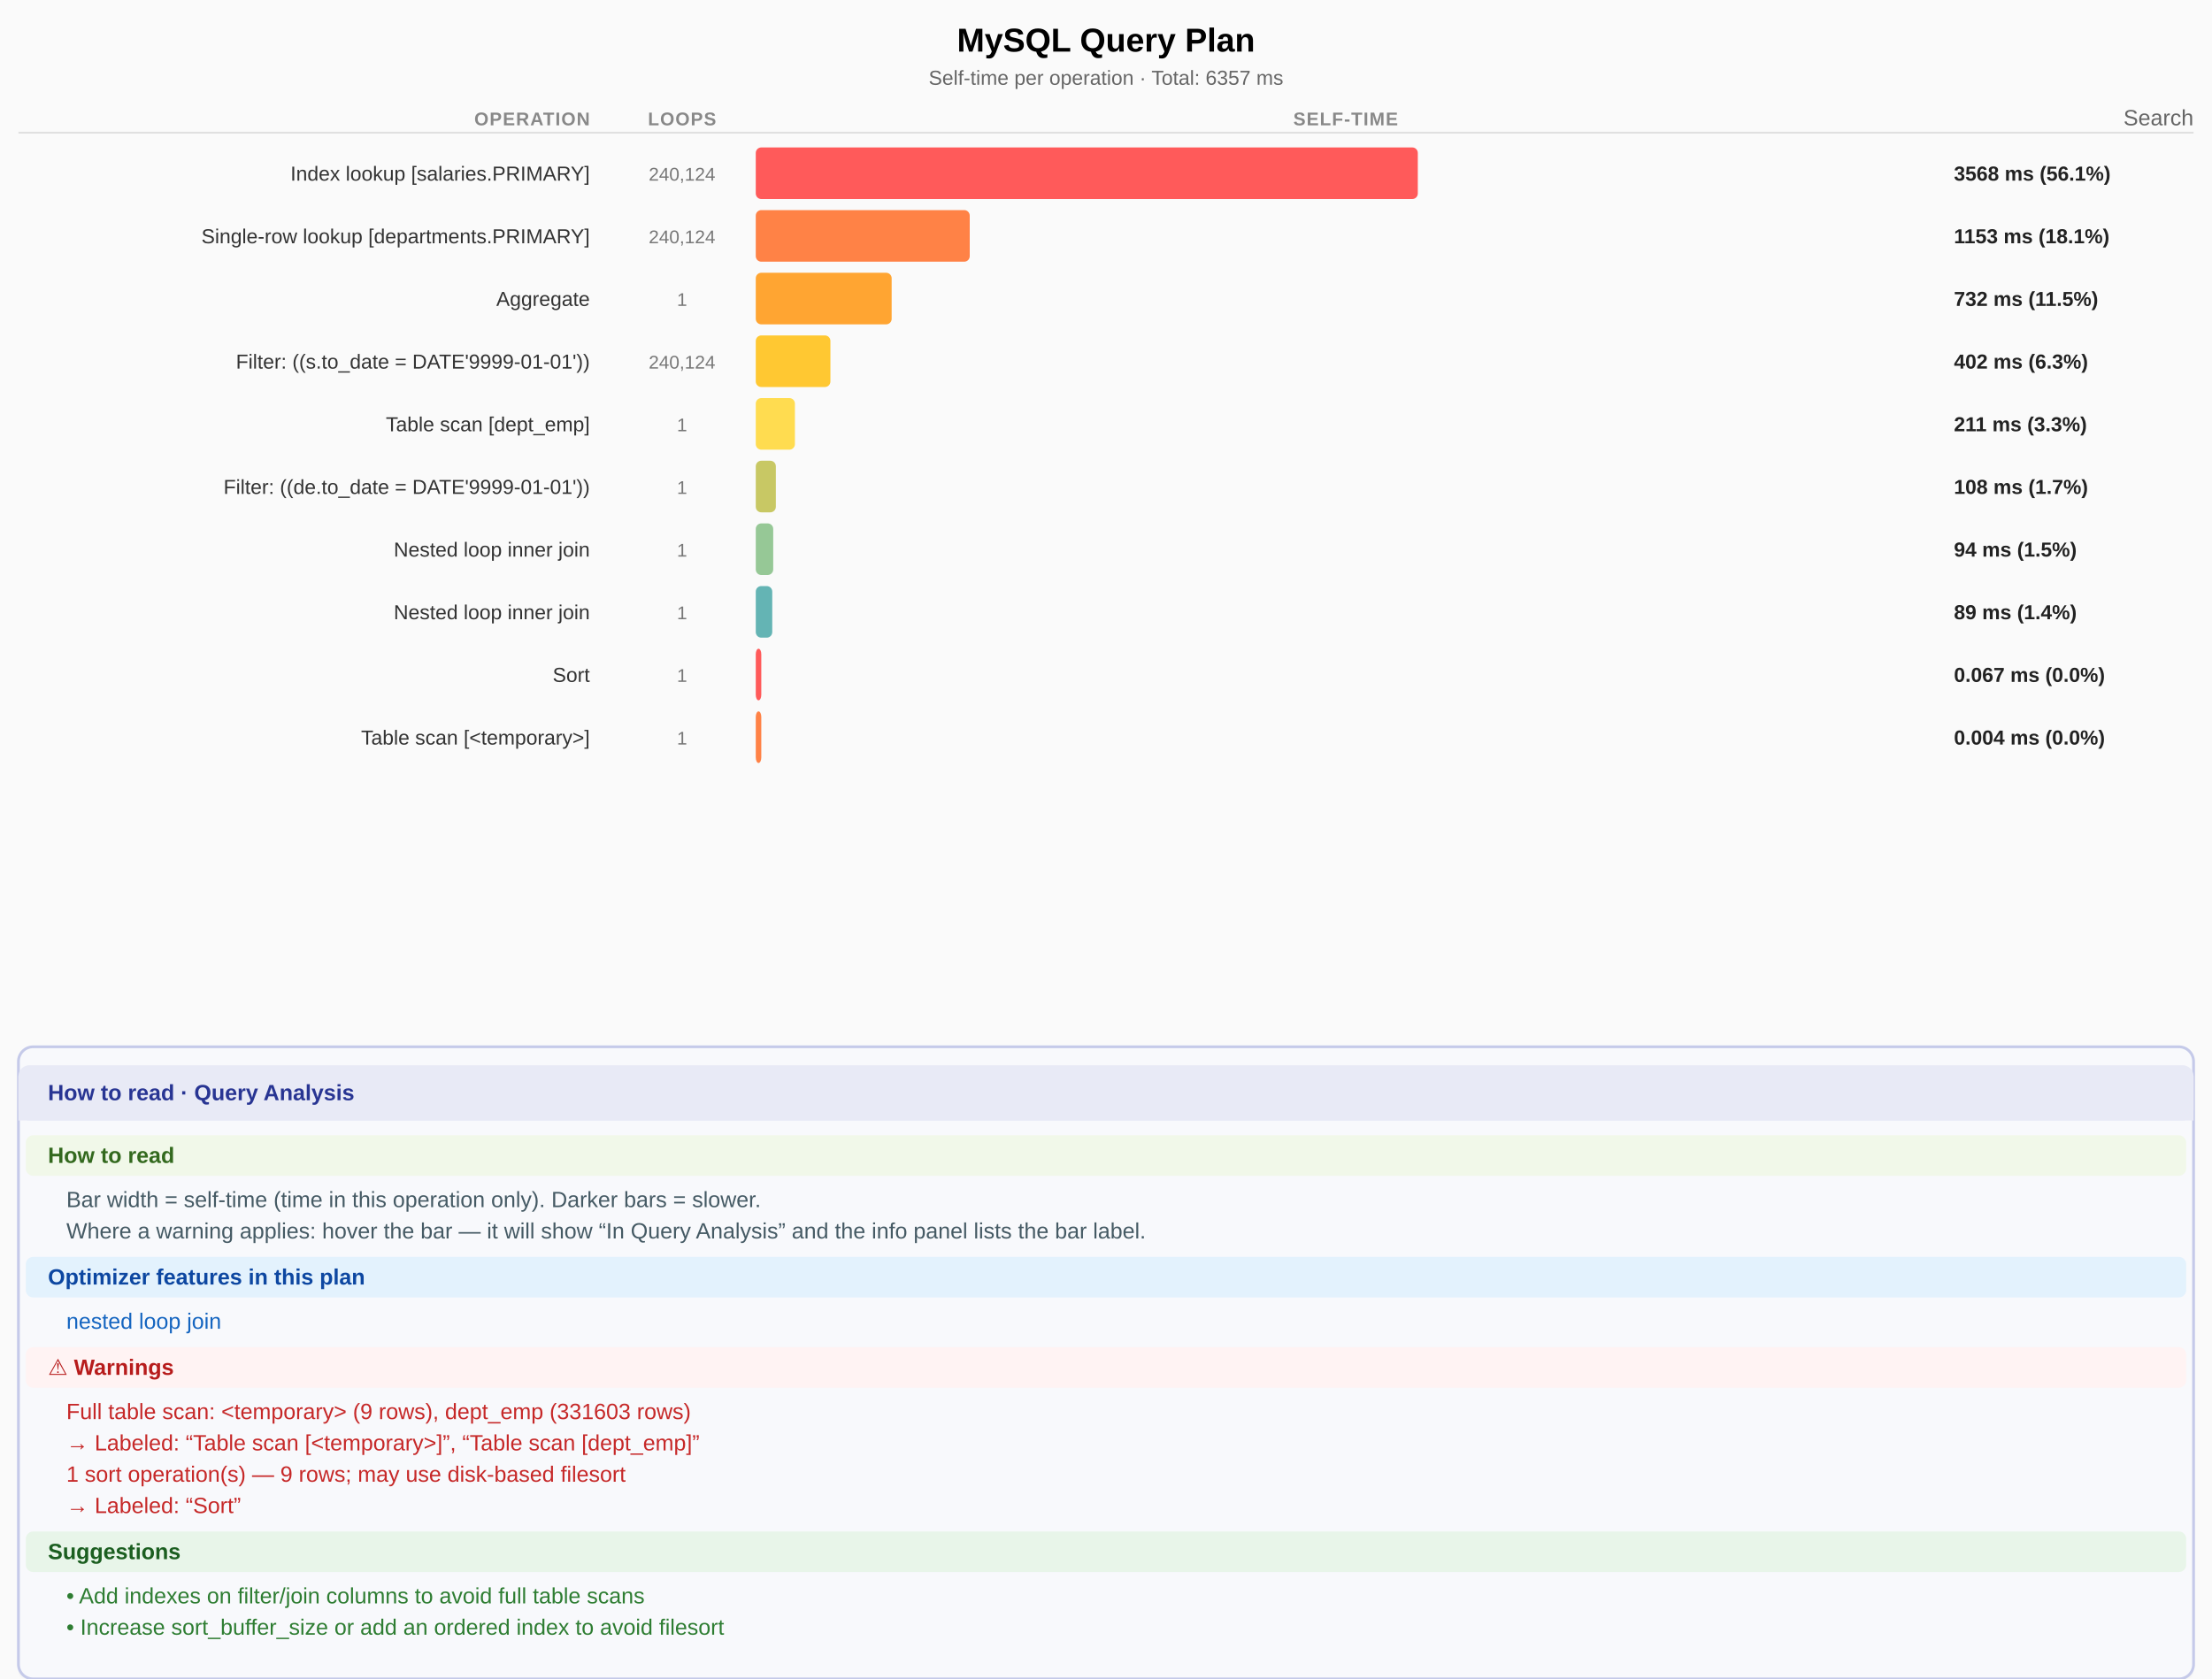
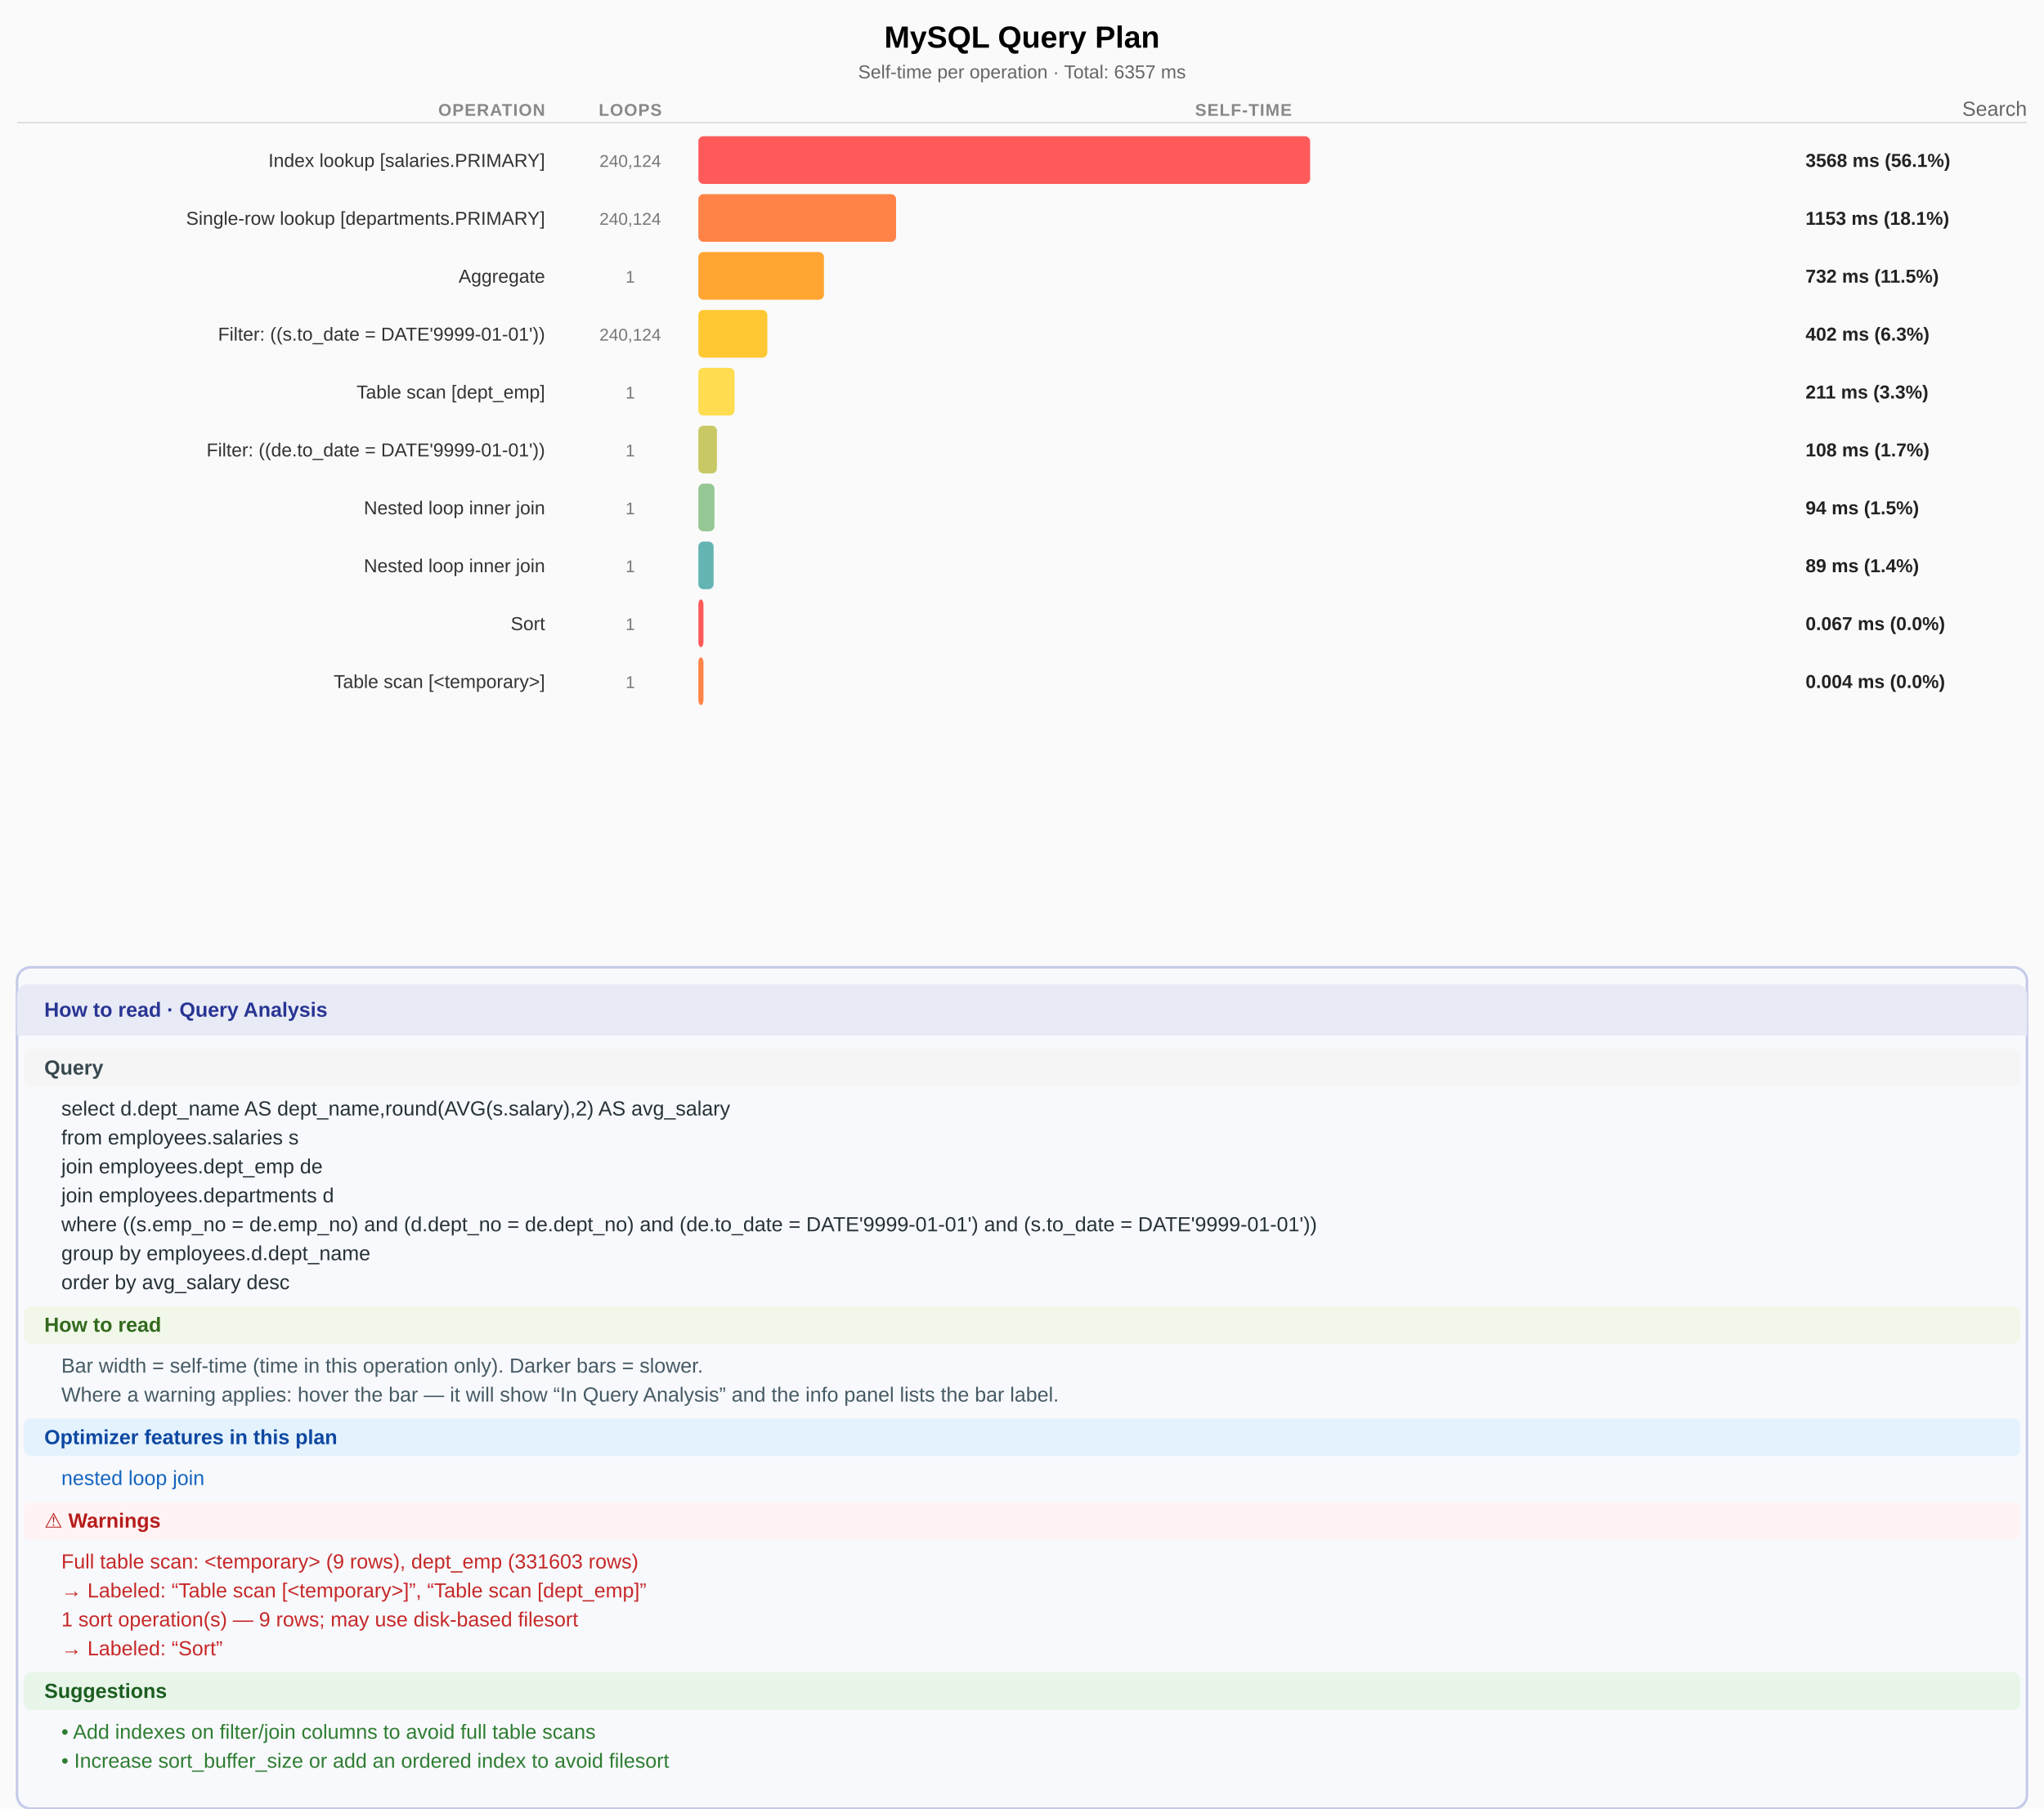
- <svg xmlns="http://www.w3.org/2000/svg" version="1.1" width="1200" height="911">
+ <svg xmlns="http://www.w3.org/2000/svg" version="1.1" width="1200" height="1062">
  <style>
  text { font-family: Arial, sans-serif; font-size: 12px; }
  .title { font-size: 18px; font-weight: bold; }
  .subtitle { font-size: 11px; fill: #666; }
  .col-header { font-size: 10px; fill: #888; font-weight: bold; letter-spacing: 0.5px; }
  .label { font-size: 11px; fill: #333; }
  .loops { font-size: 10px; fill: #777; }
  .value { font-size: 11px; font-weight: bold; fill: #222; }
  .bar { transition: opacity 0.12s; }
  .bar:hover { opacity: 0.82; cursor: pointer; stroke: #444; stroke-width: 2; }
  .bar.in-query-analysis:hover { stroke: #c62828; stroke-width: 2.5; }
  .bar.pinned { stroke: #1565c0; stroke-width: 2.5; }
  .details-line { font-size: 12px; fill: #222; user-select: text; -webkit-user-select: text; }
  .details-line.dim { fill: #999; }
  #search { font-size: 12px; fill: #666; cursor: pointer; }
  #search:hover { fill: #111; }
</style>
  <rect width="100%" height="100%" fill="#fafafa" />
  <text x="600.0" y="28" text-anchor="middle" class="title">MySQL Query Plan</text>
  <text x="600.0" y="46" text-anchor="middle" class="subtitle">Self-time per operation  ·  Total: 6357 ms</text>
  <text x="320" y="68" text-anchor="end" class="col-header">OPERATION</text>
  <text x="370.0" y="68" text-anchor="middle" class="col-header">LOOPS</text>
  <text x="730.0" y="68" text-anchor="middle" class="col-header">SELF-TIME</text>
  <text id="search" x="1190" y="68" text-anchor="end">Search</text>
  <line x1="10" y1="72" x2="1190" y2="72" stroke="#e0e0e0" stroke-width="1" />
-   <line x1="10" y1="777" x2="1190" y2="777" stroke="#e0e0e0" stroke-width="1" />
-   <rect x="10" y="781" width="1180" height="130" fill="#f5f5f5" rx="4" />
-   <text id="details-l0" x="20" y="789" text-anchor="start" class="details-line">Hover a bar for details; click to pin  ·  Ctrl+F to search</text>
-   <text id="details-l1" x="20" y="803" text-anchor="start" class="details-line" />
-   <text id="details-l2" x="20" y="817" text-anchor="start" class="details-line" />
-   <text id="details-l3" x="20" y="831" text-anchor="start" class="details-line" />
-   <text id="details-l4" x="20" y="845" text-anchor="start" class="details-line" />
-   <text id="details-l5" x="20" y="859" text-anchor="start" class="details-line" />
-   <text id="details-l6" x="20" y="873" text-anchor="start" class="details-line" />
-   <text id="details-l7" x="20" y="887" text-anchor="start" class="details-line" />
+   <line x1="10" y1="928" x2="1190" y2="928" stroke="#e0e0e0" stroke-width="1" />
+   <rect x="10" y="932" width="1180" height="130" fill="#f5f5f5" rx="4" />
+   <text id="details-l0" x="20" y="940" text-anchor="start" class="details-line">Hover a bar for details; click to pin  ·  Ctrl+F to search</text>
+   <text id="details-l1" x="20" y="954" text-anchor="start" class="details-line" />
+   <text id="details-l2" x="20" y="968" text-anchor="start" class="details-line" />
+   <text id="details-l3" x="20" y="982" text-anchor="start" class="details-line" />
+   <text id="details-l4" x="20" y="996" text-anchor="start" class="details-line" />
+   <text id="details-l5" x="20" y="1010" text-anchor="start" class="details-line" />
+   <text id="details-l6" x="20" y="1024" text-anchor="start" class="details-line" />
+   <text id="details-l7" x="20" y="1038" text-anchor="start" class="details-line" />
  <text x="320" y="98.0" text-anchor="end" class="label">Index lookup [salaries.PRIMARY]</text>
  <text x="370.0" y="98.0" text-anchor="middle" class="loops">240,124</text>
  <rect class="bar" x="410" y="80" width="359.154" height="28" fill="rgb(255,90,90)" rx="3" ry="3" data-info="Index lookup on s using PRIMARY (emp_no=de.emp_no)  ·  Self: 3568 ms (56.1%)  ·  Rows: 11  ·  Loops: 240,124  ·  Table: salaries  ·  Index: PRIMARY  ·  Access: index  ·  Est.rows: 1  ⚠ Optimizer underestimate (10.5×)" data-label="Index lookup [salaries.PRIMARY]" />
  <text x="1060" y="98.0" class="value">3568 ms (56.1%)</text>
  <text x="320" y="132.0" text-anchor="end" class="label">Single-row lookup [departments.PRIMARY]</text>
  <text x="370.0" y="132.0" text-anchor="middle" class="loops">240,124</text>
  <rect class="bar" x="410" y="114" width="116.078" height="28" fill="rgb(255,130,70)" rx="3" ry="3" data-info="Single-row index lookup on d using PRIMARY (dept_no=de.dept_no)  ·  Self: 1153 ms (18.1%)  ·  Rows: 1  ·  Loops: 240,124  ·  Table: departments  ·  Index: PRIMARY  ·  Access: index  ·  Est.rows: 1" data-label="Single-row lookup [departments.PRIMARY]" />
  <text x="1060" y="132.0" class="value">1153 ms (18.1%)</text>
  <text x="320" y="166.0" text-anchor="end" class="label">Aggregate</text>
  <text x="370.0" y="166.0" text-anchor="middle" class="loops">1</text>
  <rect class="bar" x="410" y="148" width="73.724" height="28" fill="rgb(255,165,50)" rx="3" ry="3" data-info="Aggregate using temporary table  ·  Self: 732 ms (11.5%)  ·  Total: 6357 ms  ·  Rows: 9  ·  Loops: 1  ·  Access: temp_table_aggregate" data-label="Aggregate" />
  <text x="1060" y="166.0" class="value">732 ms (11.5%)</text>
  <text x="320" y="200.0" text-anchor="end" class="label">Filter: ((s.to_date = DATE'9999-01-01'))</text>
  <text x="370.0" y="200.0" text-anchor="middle" class="loops">240,124</text>
  <rect class="bar" x="410" y="182" width="40.498" height="28" fill="rgb(255,200,50)" rx="3" ry="3" data-info="Filter: (s.to_date = 9999-01-01)  ·  Self: 402 ms (6.3%)  ·  Total: 3970 ms  ·  Rows: 1  ·  Loops: 240,124  ·  Access: filter  ·  Est.rows: 0  ⚠ Optimizer underestimate (10.0×)  ·  Cond: (s.to_date = DATE'9999-01-01')" data-label="Filter: ((s.to_date = DATE'9999-01-01'))" />
  <text x="1060" y="200.0" class="value">402 ms (6.3%)</text>
  <text x="320" y="234.0" text-anchor="end" class="label">Table scan [dept_emp]</text>
  <text x="370.0" y="234.0" text-anchor="middle" class="loops">1</text>
  <rect class="bar in-query-analysis" x="410" y="216" width="21.24" height="28" fill="rgb(255,220,80)" rx="3" ry="3" data-info="Table scan on de  ·  Self: 211 ms (3.3%)  ·  Rows: 331603  ·  Loops: 1  ·  Table: dept_emp  ·  Access: table  ·  Est.rows: 331143" data-label="Table scan [dept_emp]" data-analysis-msg="Full table scan: &lt;temporary&gt; (9 rows), dept_emp (331603 rows)" />
  <text x="1060" y="234.0" class="value">211 ms (3.3%)</text>
  <text x="320" y="268.0" text-anchor="end" class="label">Filter: ((de.to_date = DATE'9999-01-01'))</text>
  <text x="370.0" y="268.0" text-anchor="middle" class="loops">1</text>
  <rect class="bar" x="410" y="250" width="10.891" height="28" fill="rgb(200,200,100)" rx="3" ry="3" data-info="Filter: (de.to_date = 9999-01-01)  ·  Self: 108 ms (1.7%)  ·  Total: 319 ms  ·  Rows: 240124  ·  Loops: 1  ·  Access: filter  ·  Est.rows: 33114  ⚠ Optimizer underestimate (7.3×)  ·  Cond: (de.to_date = DATE'9999-01-01')" data-label="Filter: ((de.to_date = DATE'9999-01-01'))" />
  <text x="1060" y="268.0" class="value">108 ms (1.7%)</text>
  <text x="320" y="302.0" text-anchor="end" class="label">Nested loop inner join</text>
  <text x="370.0" y="302.0" text-anchor="middle" class="loops">1</text>
  <rect class="bar" x="410" y="284" width="9.464" height="28" fill="rgb(150,200,150)" rx="3" ry="3" data-info="Nested loop inner join  ·  Self: 94 ms (1.5%)  ·  Total: 5625 ms  ·  Rows: 240124  ·  Loops: 1  ·  Access: join  ·  Est.rows: 3311  ⚠ Optimizer underestimate (72.5×)" data-label="Nested loop inner join" />
  <text x="1060" y="302.0" class="value">94 ms (1.5%)</text>
  <text x="320" y="336.0" text-anchor="end" class="label">Nested loop inner join</text>
  <text x="370.0" y="336.0" text-anchor="middle" class="loops">1</text>
  <rect class="bar" x="410" y="318" width="8.946" height="28" fill="rgb(100,180,180)" rx="3" ry="3" data-info="Nested loop inner join  ·  Self: 89 ms (1.4%)  ·  Total: 4378 ms  ·  Rows: 240124  ·  Loops: 1  ·  Access: join  ·  Est.rows: 3311  ⚠ Optimizer underestimate (72.5×)" data-label="Nested loop inner join" />
  <text x="1060" y="336.0" class="value">89 ms (1.4%)</text>
  <text x="320" y="370.0" text-anchor="end" class="label">Sort</text>
  <text x="370.0" y="370.0" text-anchor="middle" class="loops">1</text>
  <rect class="bar in-query-analysis" x="410" y="352" width="3" height="28" fill="rgb(255,90,90)" rx="3" ry="3" data-info="Sort: avg_salary DESC  ·  Self: 0.067 ms (0.0%)  ·  Total: 6357 ms  ·  Rows: 9  ·  Loops: 1  ·  Access: sort" data-label="Sort" data-analysis-msg="1 sort operation(s) — 9 rows; may use disk-based filesort" />
  <text x="1060" y="370.0" class="value">0.067 ms (0.0%)</text>
  <text x="320" y="404.0" text-anchor="end" class="label">Table scan [&lt;temporary&gt;]</text>
  <text x="370.0" y="404.0" text-anchor="middle" class="loops">1</text>
  <rect class="bar in-query-analysis" x="410" y="386" width="3" height="28" fill="rgb(255,130,70)" rx="3" ry="3" data-info="Table scan on &lt;temporary&gt;  ·  Self: 0.004 ms (0.0%)  ·  Total: 6357 ms  ·  Rows: 9  ·  Loops: 1  ·  Table: &lt;temporary&gt;  ·  Access: table" data-label="Table scan [&lt;temporary&gt;]" data-analysis-msg="Full table scan: &lt;temporary&gt; (9 rows), dept_emp (331603 rows)" />
  <text x="1060" y="404.0" class="value">0.004 ms (0.0%)</text>
-   <rect x="10" y="568" width="1180" height="343" fill="#f8f9fc" stroke="#c5cae9" stroke-width="1.5" rx="8" />
+   <rect x="10" y="568" width="1180" height="494" fill="#f8f9fc" stroke="#c5cae9" stroke-width="1.5" rx="8" />
  <rect x="10" y="578" width="1180" height="30" fill="#e8eaf6" rx="6" />
  <rect x="10" y="584" width="1180" height="24" fill="#e8eaf6" />
  <text x="26" y="597" font-family="Arial,sans-serif" font-size="13" font-weight="bold" fill="#283593">How to read · Query Analysis</text>
-   <rect x="14" y="616" width="1172" height="22" fill="#f1f8e9" rx="4" />
-   <text x="26" y="631" font-family="Arial,sans-serif" font-size="11" font-weight="bold" fill="#33691e">How to read</text>
-   <text x="36" y="655" font-family="Arial,sans-serif" font-size="11" fill="#455a64">Bar width = self-time (time in this operation only). Darker bars = slower.</text>
-   <text x="36" y="672" font-family="Arial,sans-serif" font-size="11" fill="#455a64">Where a warning applies: hover the bar — it will show “In Query Analysis” and the info panel lists the bar label.</text>
-   <rect x="14" y="682" width="1172" height="22" fill="#e3f2fd" rx="4" />
-   <text x="26" y="697" font-family="Arial,sans-serif" font-size="11" font-weight="bold" fill="#0d47a1">Optimizer features in this plan</text>
-   <text x="36" y="721" font-family="Arial,sans-serif" font-size="11" fill="#1565c0">nested loop join</text>
-   <rect x="14" y="731" width="1172" height="22" fill="#fff3f3" rx="4" />
-   <text x="26" y="746" font-family="Arial,sans-serif" font-size="11" font-weight="bold" fill="#b71c1c">⚠  Warnings</text>
-   <text x="36" y="770" font-family="Arial,sans-serif" font-size="11" fill="#c62828">Full table scan: &lt;temporary&gt; (9 rows), dept_emp (331603 rows)</text>
-   <text x="36" y="787" font-family="Arial,sans-serif" font-size="11" fill="#c62828">→ Labeled: “Table scan [&lt;temporary&gt;]”, “Table scan [dept_emp]”</text>
-   <text x="36" y="804" font-family="Arial,sans-serif" font-size="11" fill="#c62828">1 sort operation(s) — 9 rows; may use disk-based filesort</text>
-   <text x="36" y="821" font-family="Arial,sans-serif" font-size="11" fill="#c62828">→ Labeled: “Sort”</text>
-   <rect x="14" y="831" width="1172" height="22" fill="#e8f5e9" rx="4" />
-   <text x="26" y="846" font-family="Arial,sans-serif" font-size="11" font-weight="bold" fill="#1b5e20">Suggestions</text>
-   <text x="36" y="870" font-family="Arial,sans-serif" font-size="11" fill="#2e7d32">•  Add indexes on filter/join columns to avoid full table scans</text>
-   <text x="36" y="887" font-family="Arial,sans-serif" font-size="11" fill="#2e7d32">•  Increase sort_buffer_size or add an ordered index to avoid filesort</text>
+   <rect x="14" y="616" width="1172" height="22" fill="#f5f5f5" rx="4" />
+   <text x="26" y="631" font-family="Arial,sans-serif" font-size="11" font-weight="bold" fill="#37474f">Query</text>
+   <text x="36" y="655" font-family="Courier New,Courier,monospace" font-size="11" fill="#263238">select d.dept_name AS dept_name,round(AVG(s.salary),2) AS avg_salary</text>
+   <text x="36" y="672" font-family="Courier New,Courier,monospace" font-size="11" fill="#263238">from employees.salaries s</text>
+   <text x="36" y="689" font-family="Courier New,Courier,monospace" font-size="11" fill="#263238">  join employees.dept_emp de</text>
+   <text x="36" y="706" font-family="Courier New,Courier,monospace" font-size="11" fill="#263238">  join employees.departments d</text>
+   <text x="36" y="723" font-family="Courier New,Courier,monospace" font-size="11" fill="#263238">where ((s.emp_no = de.emp_no) and (d.dept_no = de.dept_no) and (de.to_date = DATE'9999-01-01') and (s.to_date = DATE'9999-01-01'))</text>
+   <text x="36" y="740" font-family="Courier New,Courier,monospace" font-size="11" fill="#263238">group by employees.d.dept_name</text>
+   <text x="36" y="757" font-family="Courier New,Courier,monospace" font-size="11" fill="#263238">order by avg_salary desc</text>
+   <rect x="14" y="767" width="1172" height="22" fill="#f1f8e9" rx="4" />
+   <text x="26" y="782" font-family="Arial,sans-serif" font-size="11" font-weight="bold" fill="#33691e">How to read</text>
+   <text x="36" y="806" font-family="Arial,sans-serif" font-size="11" fill="#455a64">Bar width = self-time (time in this operation only). Darker bars = slower.</text>
+   <text x="36" y="823" font-family="Arial,sans-serif" font-size="11" fill="#455a64">Where a warning applies: hover the bar — it will show “In Query Analysis” and the info panel lists the bar label.</text>
+   <rect x="14" y="833" width="1172" height="22" fill="#e3f2fd" rx="4" />
+   <text x="26" y="848" font-family="Arial,sans-serif" font-size="11" font-weight="bold" fill="#0d47a1">Optimizer features in this plan</text>
+   <text x="36" y="872" font-family="Arial,sans-serif" font-size="11" fill="#1565c0">nested loop join</text>
+   <rect x="14" y="882" width="1172" height="22" fill="#fff3f3" rx="4" />
+   <text x="26" y="897" font-family="Arial,sans-serif" font-size="11" font-weight="bold" fill="#b71c1c">⚠  Warnings</text>
+   <text x="36" y="921" font-family="Arial,sans-serif" font-size="11" fill="#c62828">Full table scan: &lt;temporary&gt; (9 rows), dept_emp (331603 rows)</text>
+   <text x="36" y="938" font-family="Arial,sans-serif" font-size="11" fill="#c62828">→ Labeled: “Table scan [&lt;temporary&gt;]”, “Table scan [dept_emp]”</text>
+   <text x="36" y="955" font-family="Arial,sans-serif" font-size="11" fill="#c62828">1 sort operation(s) — 9 rows; may use disk-based filesort</text>
+   <text x="36" y="972" font-family="Arial,sans-serif" font-size="11" fill="#c62828">→ Labeled: “Sort”</text>
+   <rect x="14" y="982" width="1172" height="22" fill="#e8f5e9" rx="4" />
+   <text x="26" y="997" font-family="Arial,sans-serif" font-size="11" font-weight="bold" fill="#1b5e20">Suggestions</text>
+   <text x="36" y="1021" font-family="Arial,sans-serif" font-size="11" fill="#2e7d32">•  Add indexes on filter/join columns to avoid full table scans</text>
+   <text x="36" y="1038" font-family="Arial,sans-serif" font-size="11" fill="#2e7d32">•  Increase sort_buffer_size or add an ordered index to avoid filesort</text>
</svg>
